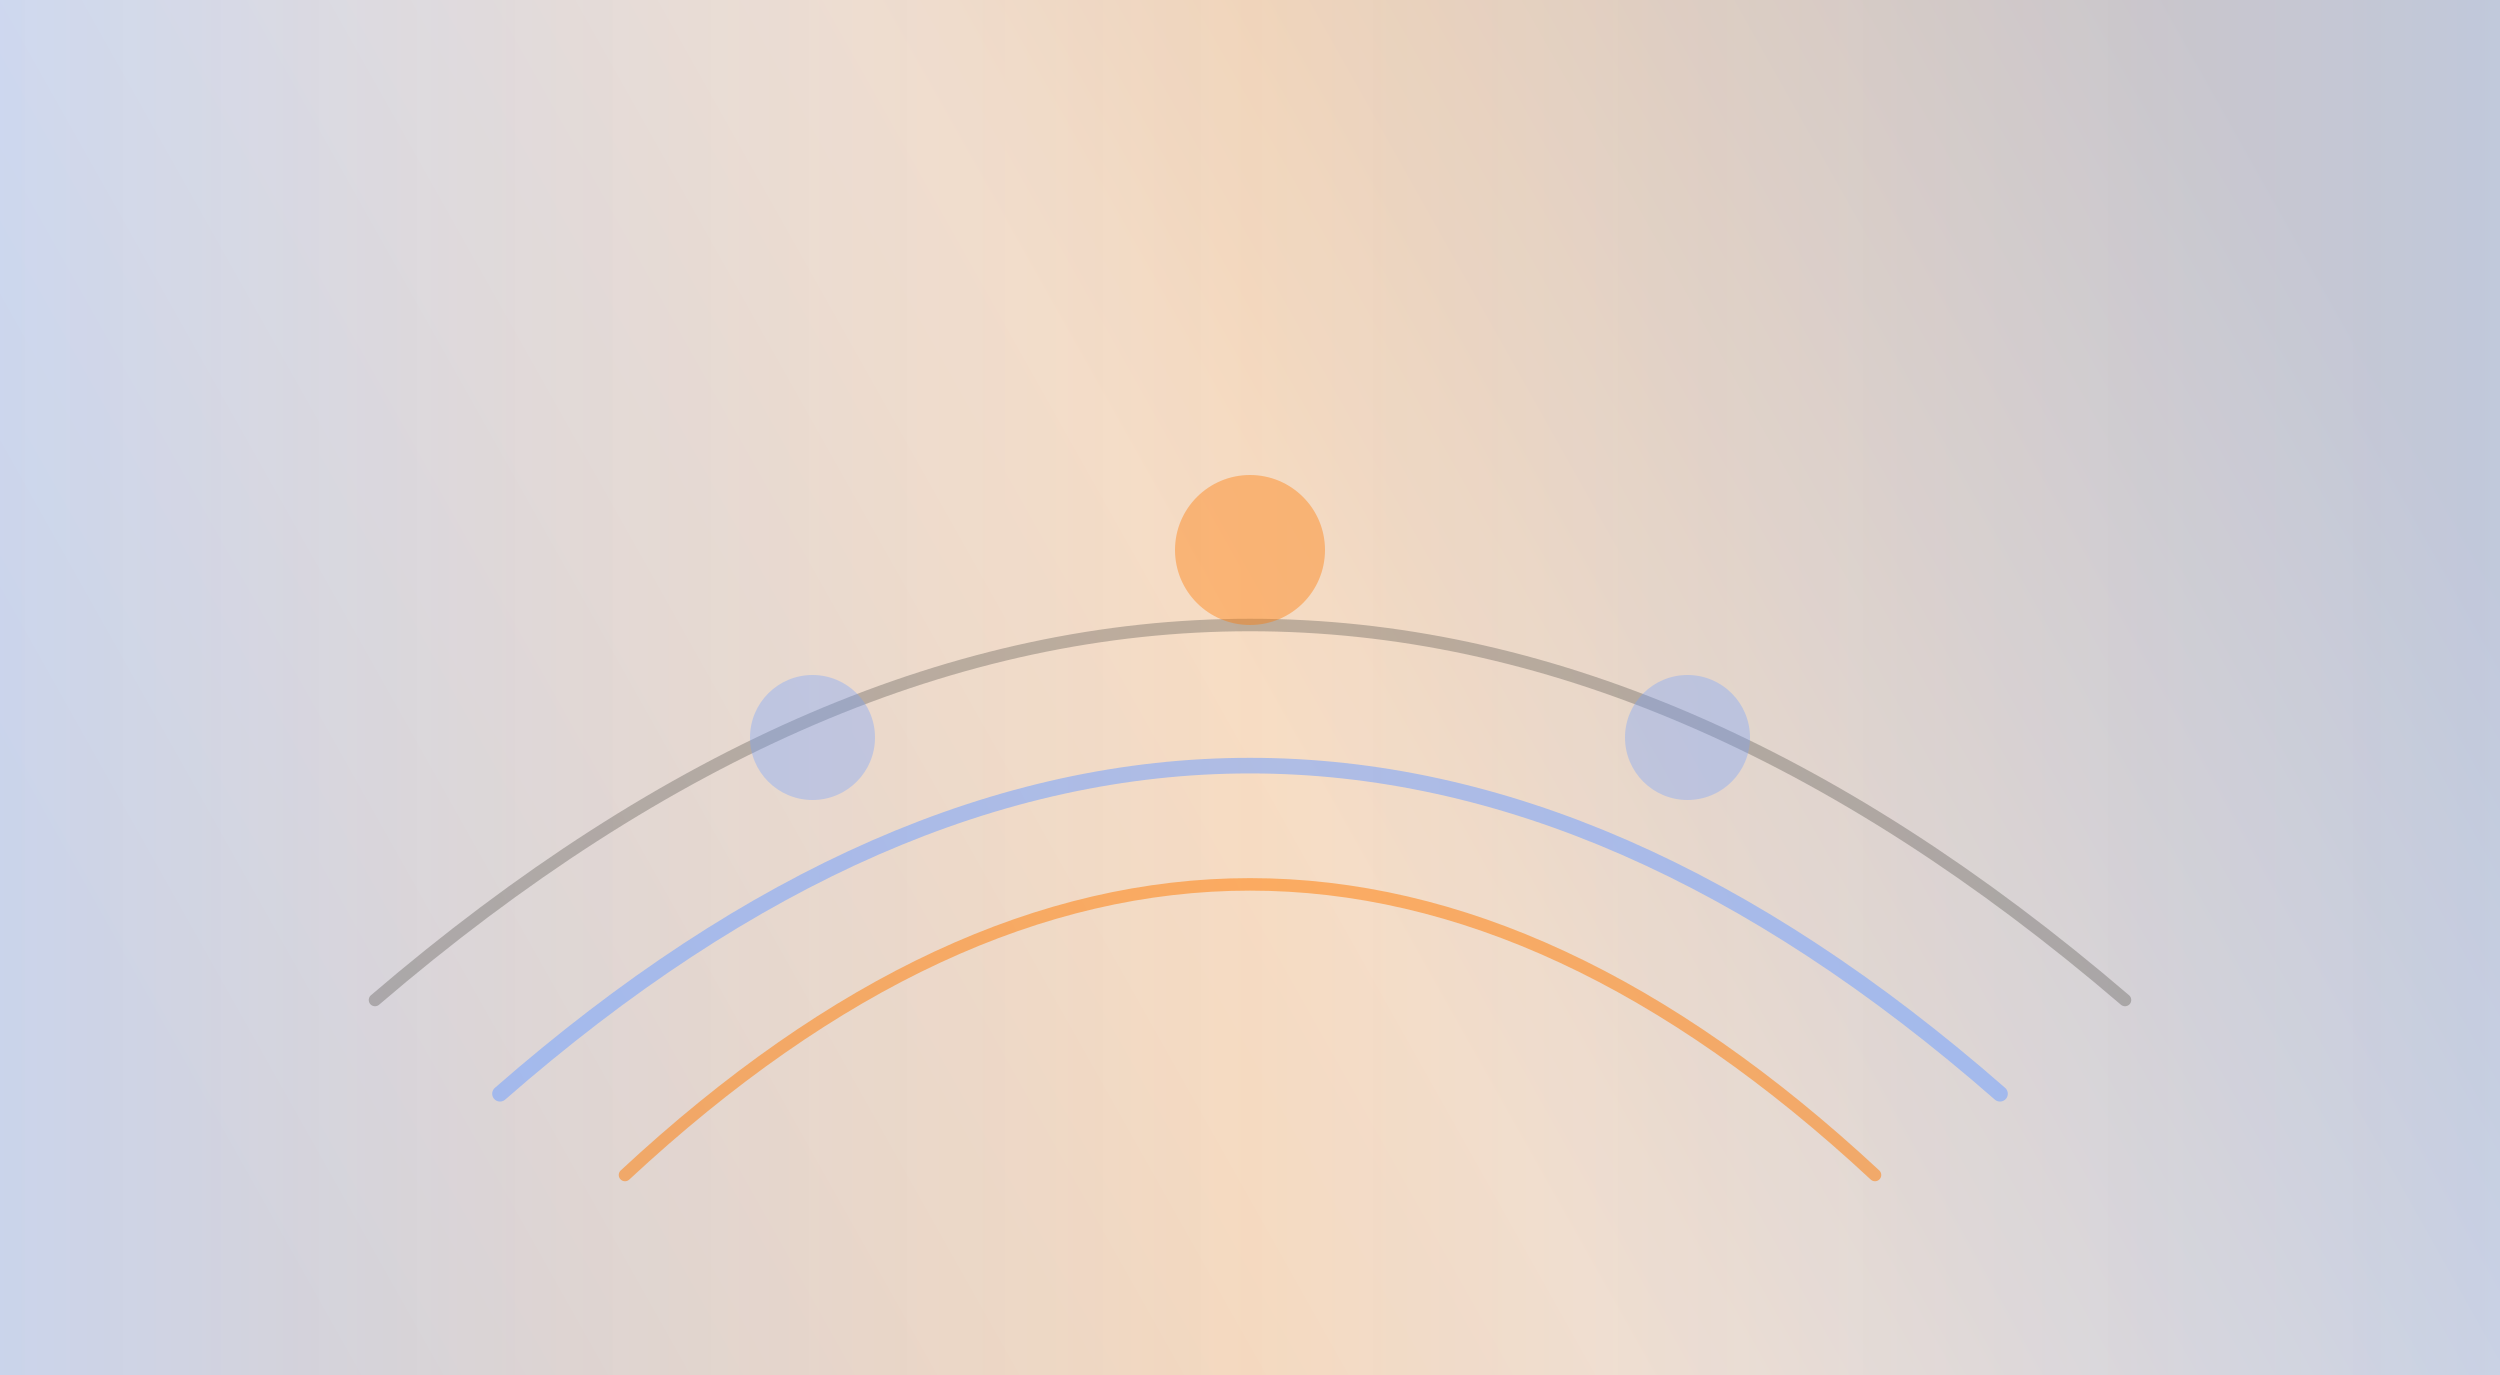
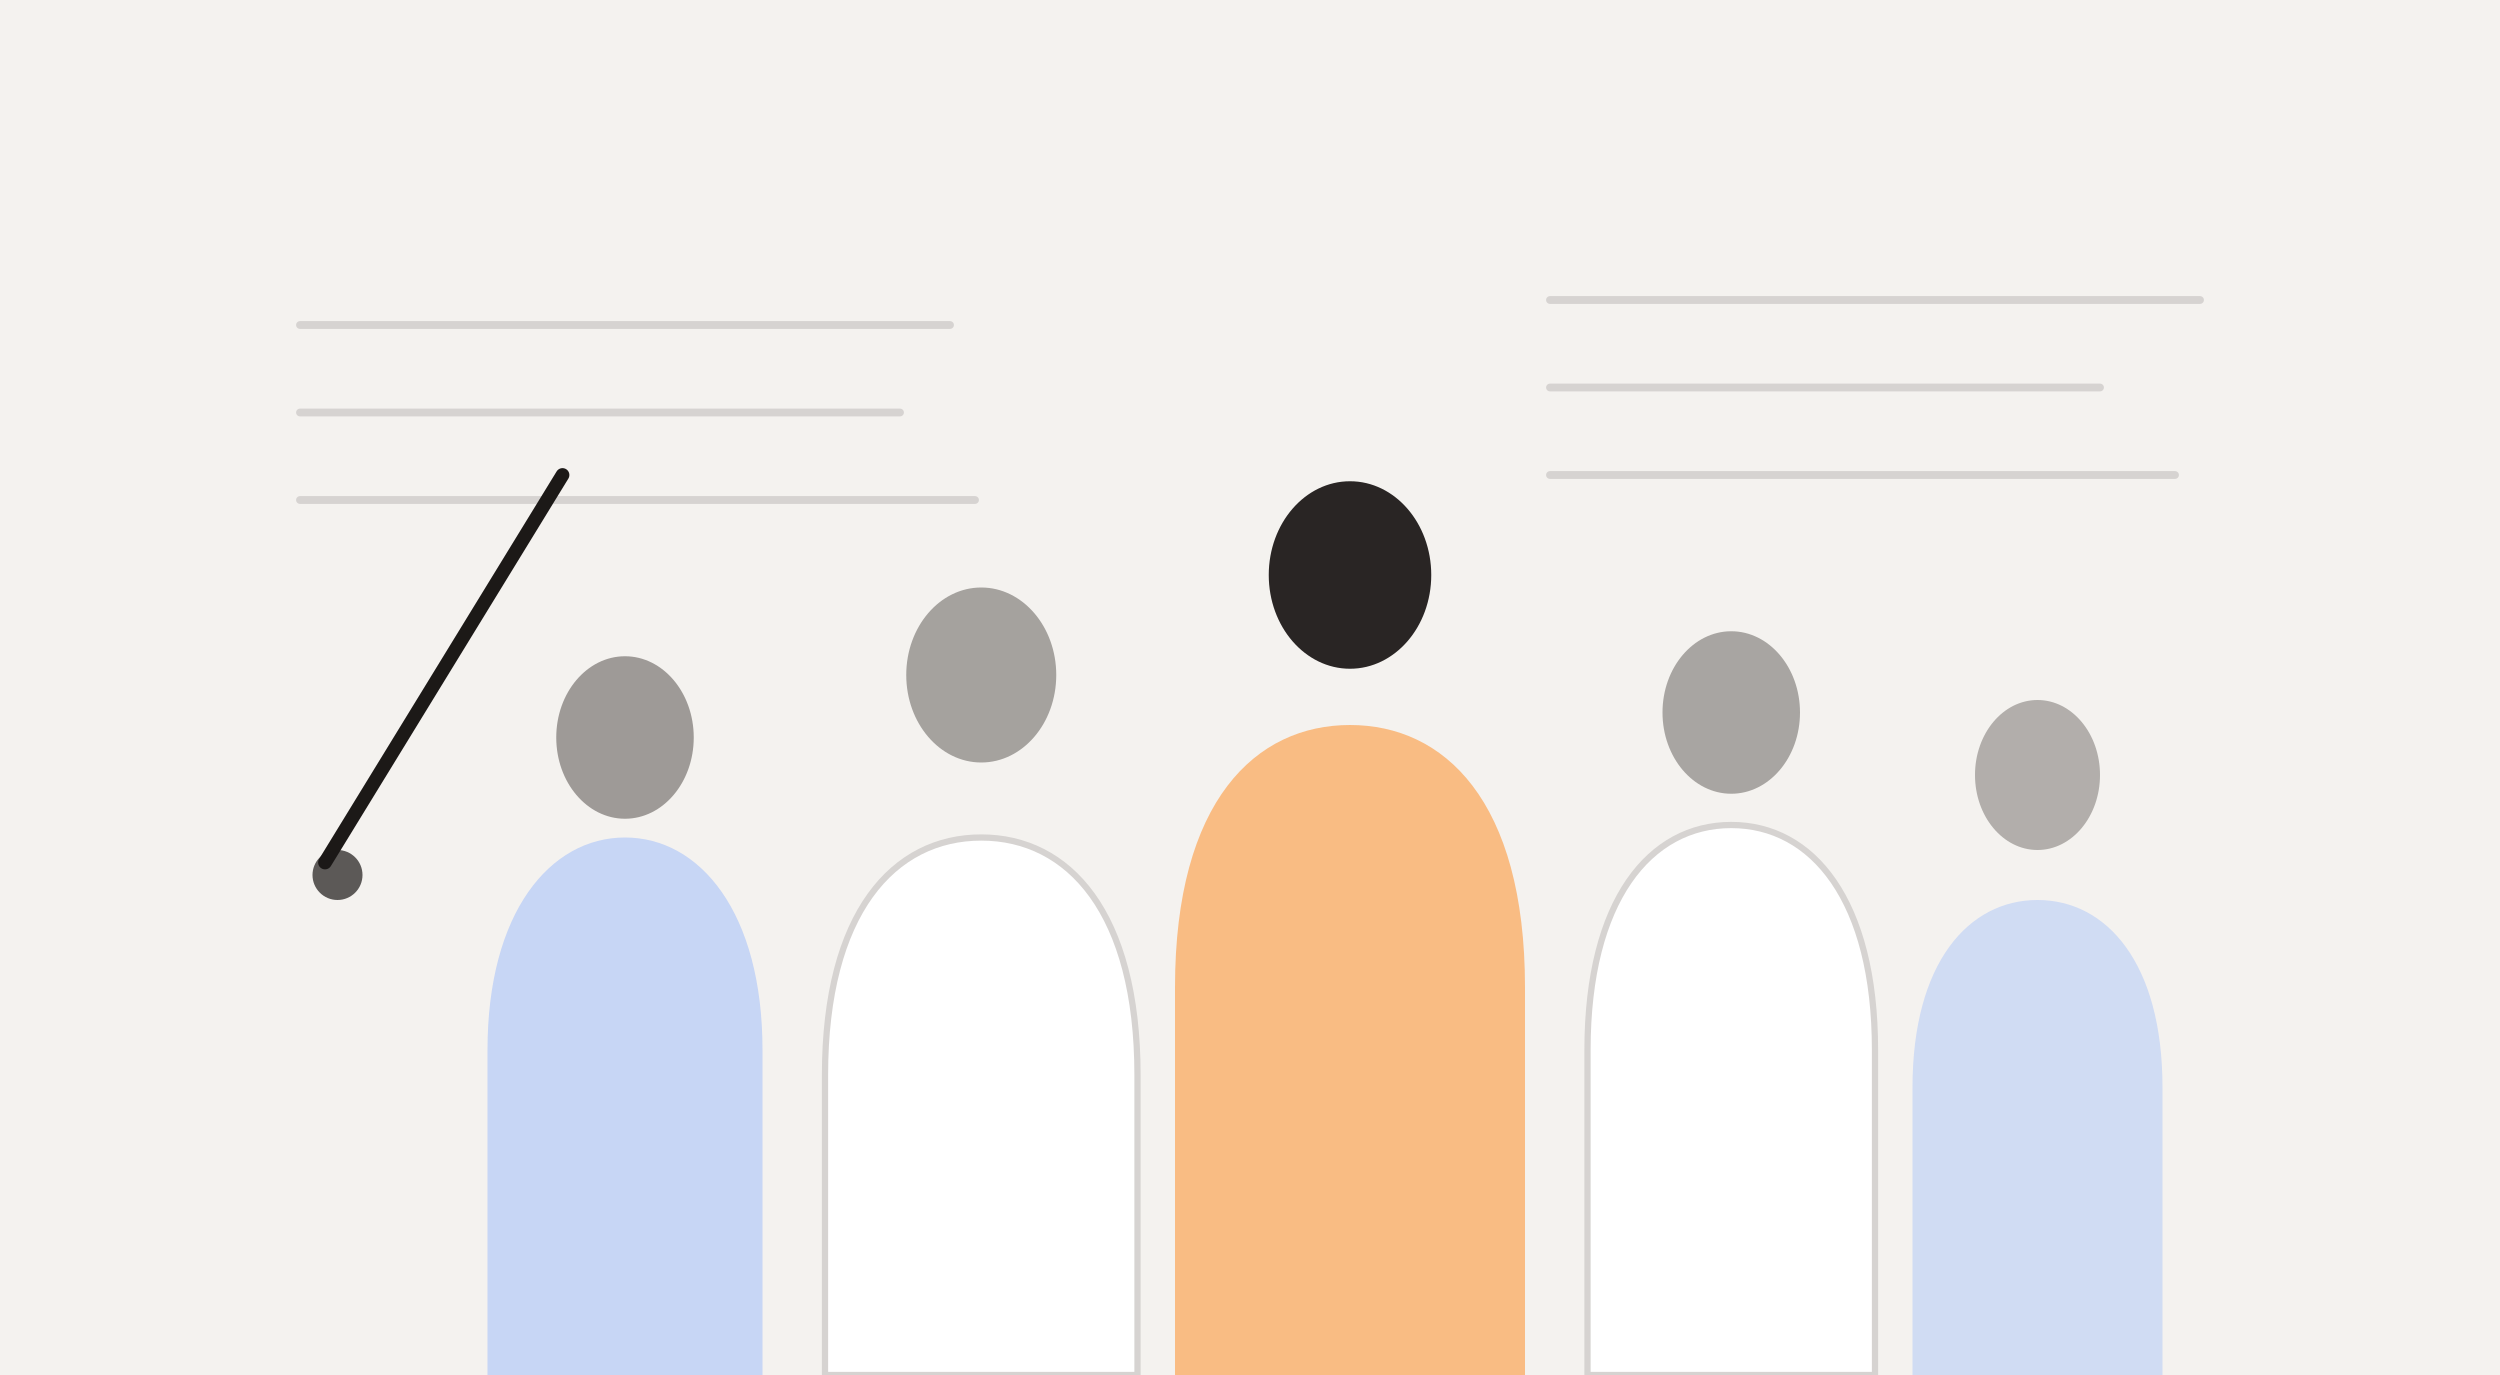
<svg xmlns="http://www.w3.org/2000/svg" viewBox="0 0 400 220" fill="none">
-   <defs>
-     <linearGradient id="g" x1="40" y1="200" x2="360" y2="20" gradientUnits="userSpaceOnUse">
-       <stop stop-color="#e7e5e4" />
-       <stop offset="0.5" stop-color="#f5f5f4" />
-       <stop offset="1" stop-color="#d6d3d1" />
-     </linearGradient>
-     <linearGradient id="w" x1="0" y1="110" x2="400" y2="110" gradientUnits="userSpaceOnUse">
-       <stop stop-color="#74a2ff" stop-opacity="0.25" />
-       <stop offset="0.5" stop-color="#ff7a00" stop-opacity="0.2" />
-       <stop offset="1" stop-color="#74a2ff" stop-opacity="0.22" />
-     </linearGradient>
-   </defs>
-   <rect width="400" height="220" fill="url(#g)" />
-   <rect width="400" height="220" fill="url(#w)" />
-   <path d="M60 160 Q200 40 340 160" stroke="#57534e" stroke-opacity="0.35" stroke-width="2" stroke-linecap="round" />
-   <path d="M80 175 Q200 70 320 175" stroke="#74a2ff" stroke-opacity="0.55" stroke-width="2.5" stroke-linecap="round" />
-   <path d="M100 188 Q200 95 300 188" stroke="#ff7a00" stroke-opacity="0.5" stroke-width="2" stroke-linecap="round" />
-   <circle cx="130" cy="118" r="10" fill="#74a2ff" fill-opacity="0.35" />
-   <circle cx="200" cy="88" r="12" fill="#ff7a00" fill-opacity="0.4" />
-   <circle cx="270" cy="118" r="10" fill="#74a2ff" fill-opacity="0.35" />
+   <rect width="400" height="220" fill="#f4f2ef" />
+   <g stroke="#d6d3d1" stroke-width="1.25" stroke-linecap="round">
+     <path d="M48 52h104" />
+     <path d="M48 66h96" />
+     <path d="M48 80h108" />
+     <path d="M248 48h104" />
+     <path d="M248 62h88" />
+     <path d="M248 76h100" />
+   </g>
+   <path fill="#74a2ff" fill-opacity="0.35" d="M78 168c0-22 10-34 22-34s22 12 22 34v52H78z" />
+   <path fill="#fff" stroke="#d6d3d1" stroke-width="1" d="M132 172c0-26 11-38 25-38s25 12 25 38v48h-50z" />
+   <path fill="#ff7a00" fill-opacity="0.45" d="M188 158c0-30 13-42 28-42s28 12 28 42v62h-56z" />
+   <path fill="#fff" stroke="#d6d3d1" stroke-width="1" d="M254 168c0-24 10-36 23-36s23 12 23 36v52h-46z" />
+   <path fill="#74a2ff" fill-opacity="0.28" d="M306 174c0-20 9-30 20-30s20 10 20 30v46h-40z" />
+   <ellipse cx="100" cy="118" rx="11" ry="13" fill="#57534e" fill-opacity="0.55" />
+   <ellipse cx="157" cy="108" rx="12" ry="14" fill="#57534e" fill-opacity="0.5" />
+   <ellipse cx="216" cy="92" rx="13" ry="15" fill="#292524" />
+   <ellipse cx="277" cy="114" rx="11" ry="13" fill="#57534e" fill-opacity="0.48" />
+   <ellipse cx="326" cy="124" rx="10" ry="12" fill="#57534e" fill-opacity="0.42" />
+   <path stroke="#1c1917" stroke-width="2.2" stroke-linecap="round" d="M52 138l38-62" />
+   <circle cx="54" cy="140" r="4" fill="#1c1917" fill-opacity="0.7" />
</svg>
